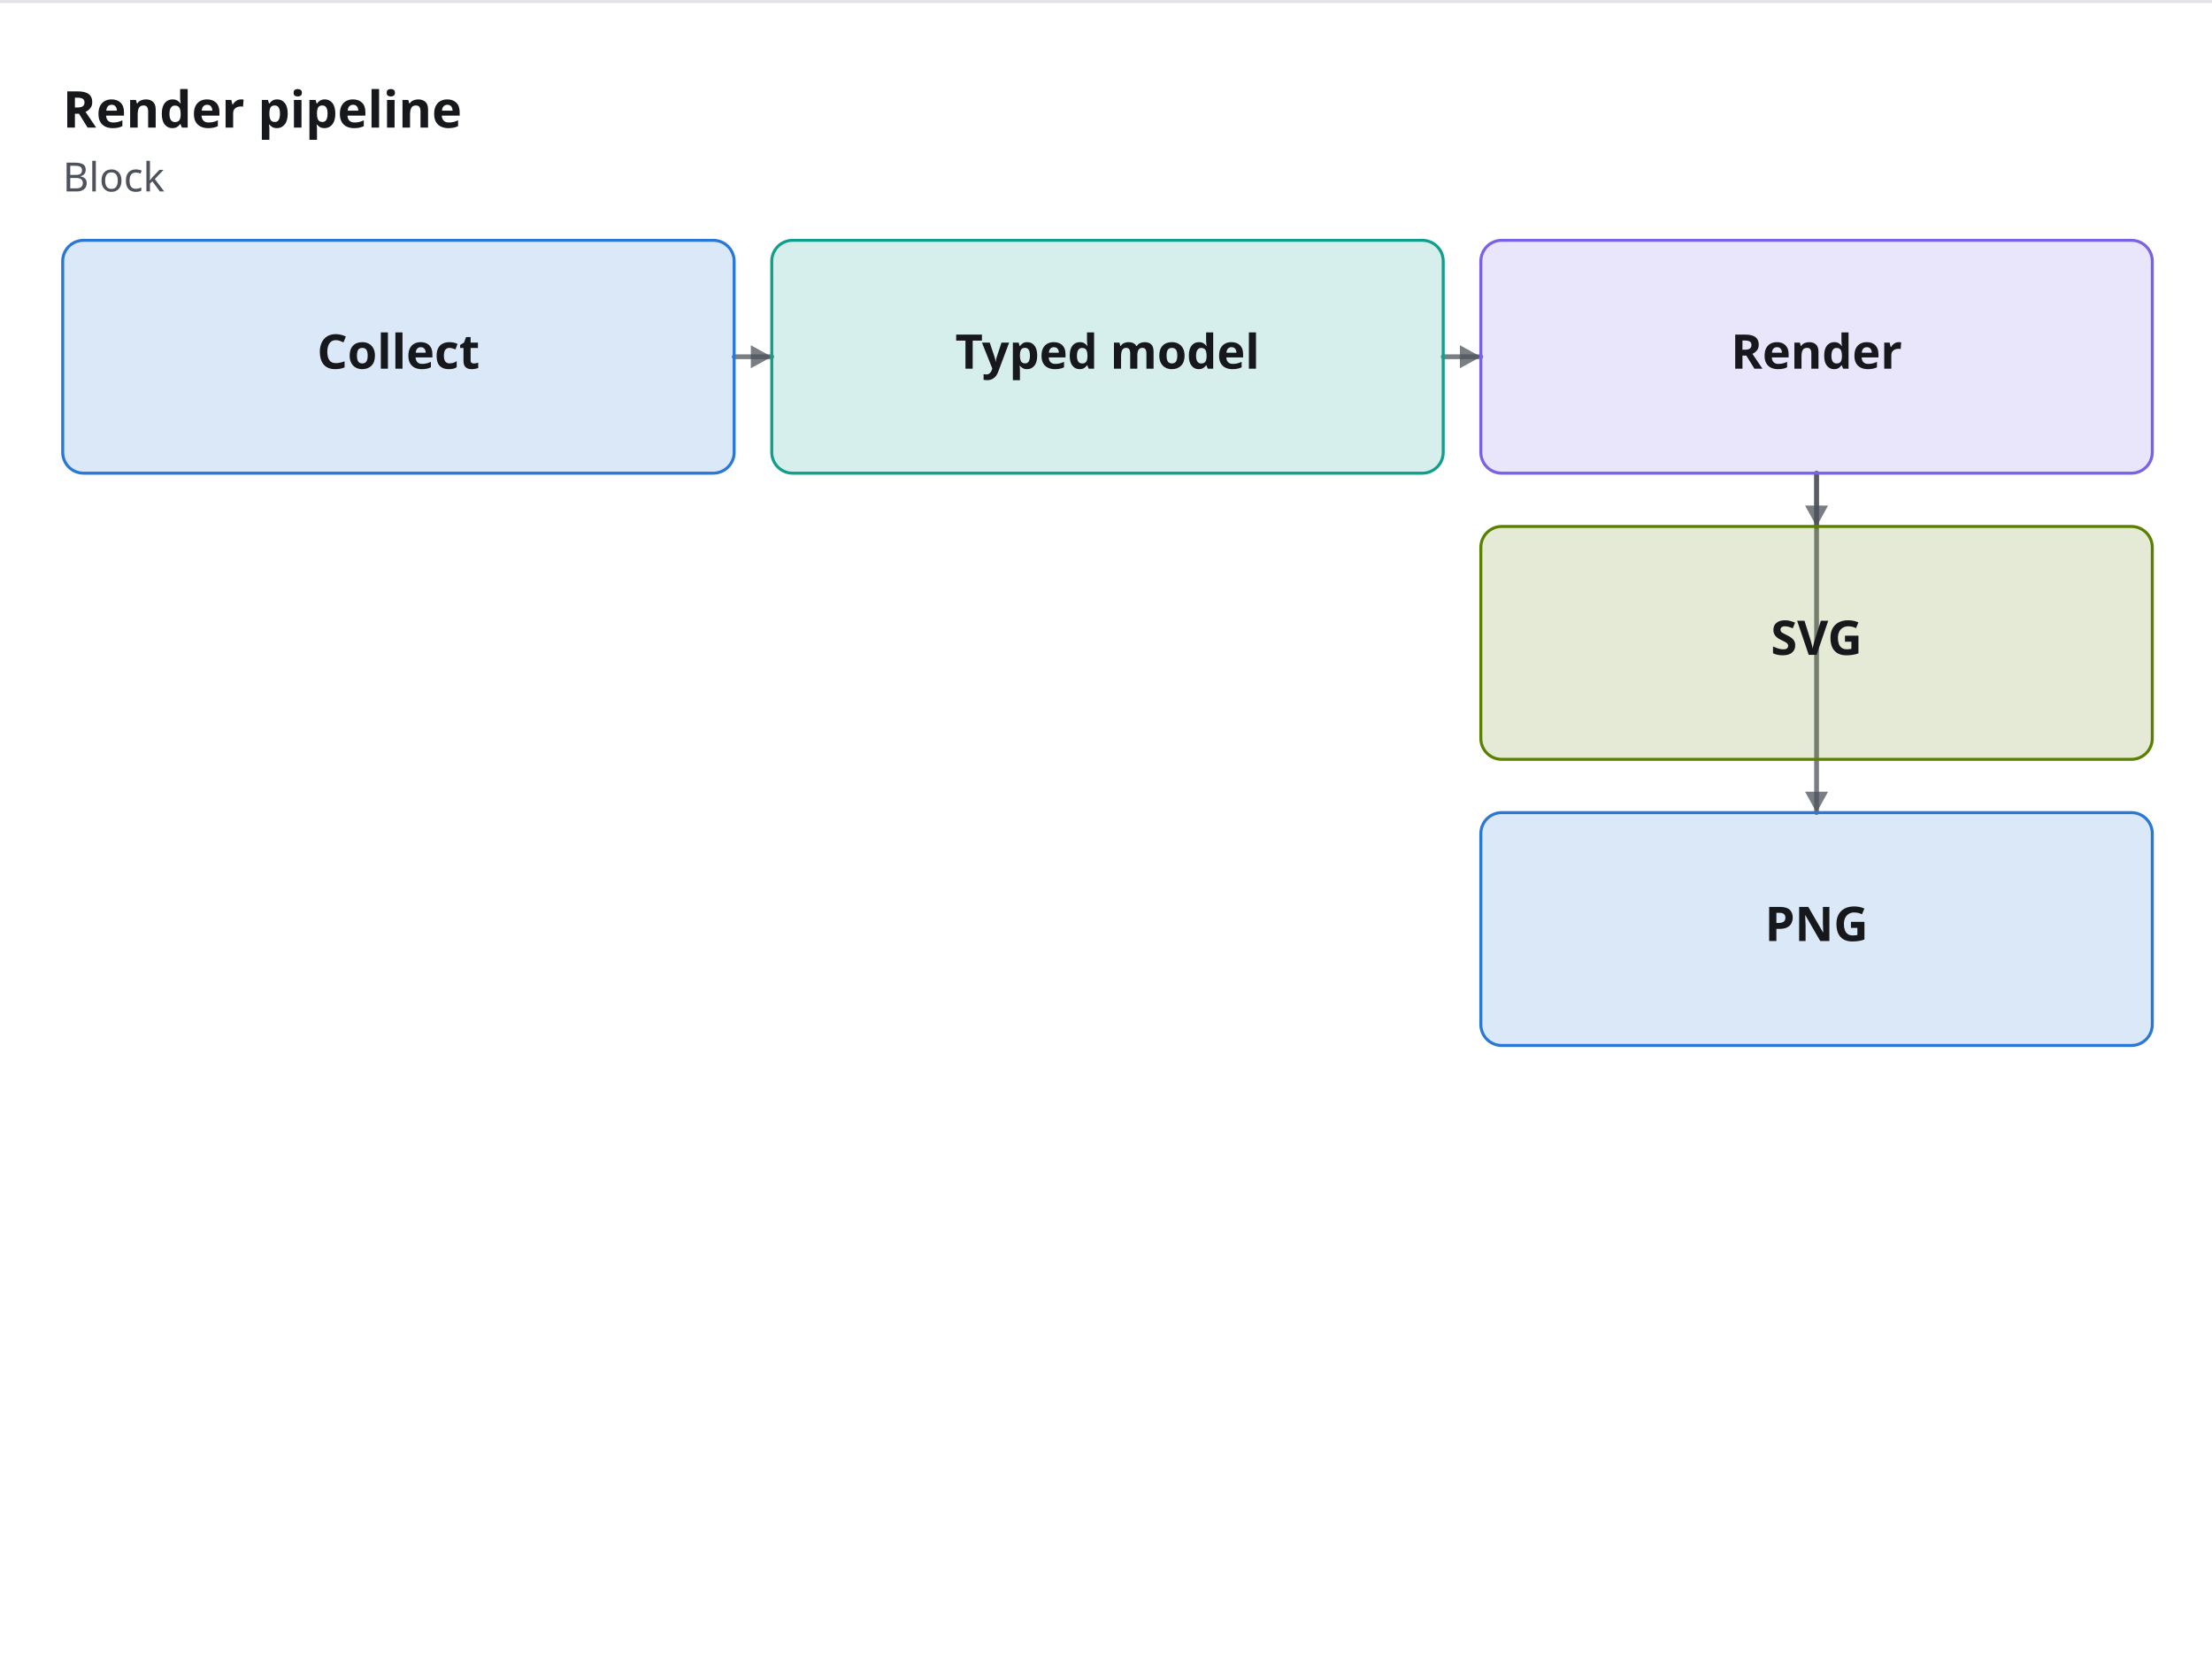
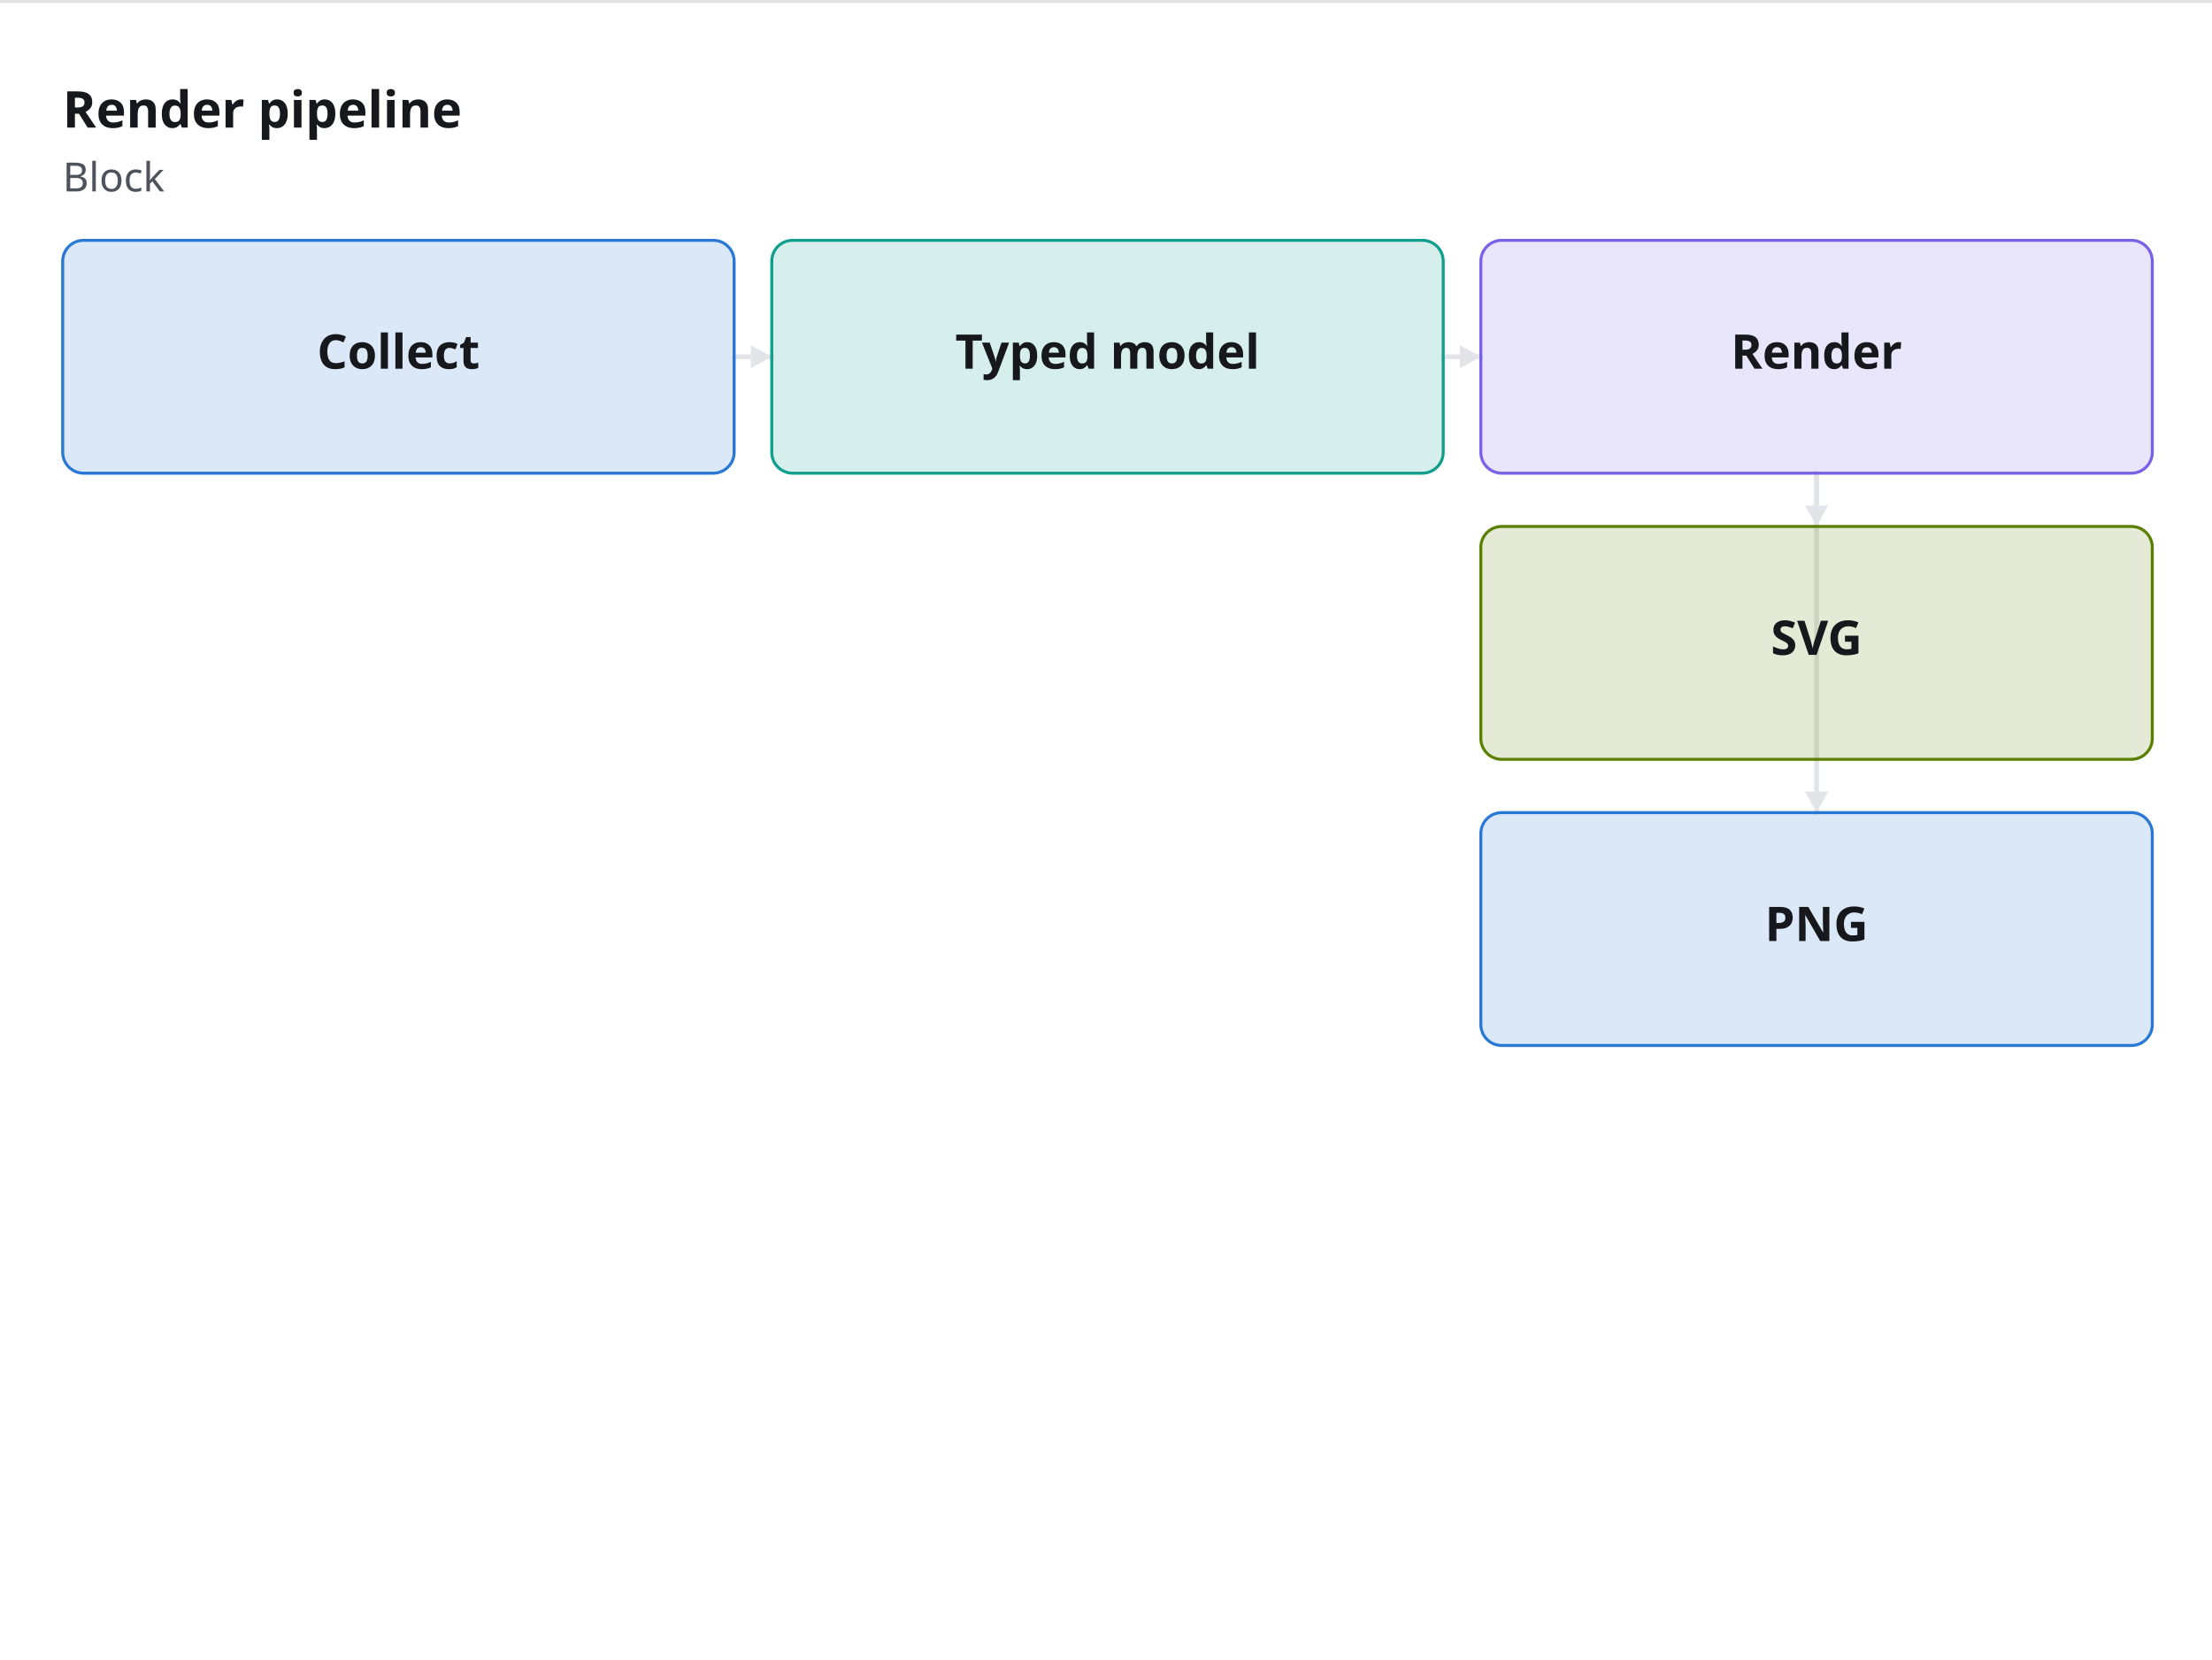
- <svg xmlns="http://www.w3.org/2000/svg" id="cfx-visual-d28851ce" width="741" height="556" viewBox="9 0 741 555.8" role="img" aria-labelledby="cfx-visual-d28851ce-title cfx-visual-d28851ce-desc" preserveAspectRatio="xMidYMid meet" shape-rendering="geometricPrecision" text-rendering="geometricPrecision" data-cfx-look="graphite" style="max-width:100%;height:auto;display:block" data-cfx-label-layout="measured" data-cfx-label-count="7" data-cfx-label-dropped="0">
+ <svg xmlns="http://www.w3.org/2000/svg" id="cfx-visual-cdd3a527" width="741" height="556" viewBox="9 0 741 555.8" role="img" aria-labelledby="cfx-visual-cdd3a527-title cfx-visual-cdd3a527-desc" preserveAspectRatio="xMidYMid meet" shape-rendering="geometricPrecision" text-rendering="geometricPrecision" data-cfx-look="graphite" style="max-width:100%;height:auto;display:block" data-cfx-label-layout="measured" data-cfx-label-count="7" data-cfx-label-dropped="0">
  <defs>
-     <style>#cfx-visual-d28851ce .cfx-guide-stroke,#cfx-visual-d28851ce .cfx-premium-stroke{vector-effect:non-scaling-stroke;shape-rendering:geometricPrecision}#cfx-visual-d28851ce text{text-rendering:geometricPrecision;-webkit-font-smoothing:antialiased}</style>
-     <clipPath id="cfx-visual-d28851ce-visualCardClip">
+     <style>#cfx-visual-cdd3a527 .cfx-guide-stroke,#cfx-visual-cdd3a527 .cfx-premium-stroke{vector-effect:non-scaling-stroke;shape-rendering:geometricPrecision}#cfx-visual-cdd3a527 text{text-rendering:geometricPrecision;-webkit-font-smoothing:antialiased}</style>
+     <clipPath id="cfx-visual-cdd3a527-visualCardClip">
      <rect x="0" y="0" width="760" height="570" rx="3" />
    </clipPath>
  </defs>
+   <rect data-cfx-role="visual-background" width="100%" height="100%" fill="#F2F3F4" />
  <rect data-cfx-role="visual-card" class="cfx-guide-stroke" x="0.5" y="0.5" width="759" height="569" rx="2.5" fill="#FFFFFF" stroke="#E2E4E7" />
  <text data-cfx-role="visual-title" x="30" y="42.75" fill="#16181C" font-family="Calibri, Carlito, Segoe UI, system-ui, sans-serif" font-size="17" font-weight="700" data-cfx-label-original="Render pipeline" data-cfx-label-status="placed" data-cfx-label-x="30" data-cfx-label-y="30" data-cfx-label-width="111.579" data-cfx-label-height="17">Render pipeline</text>
  <text data-cfx-role="visual-subtitle" x="30" y="64.125" fill="#4D525B" font-family="Calibri, Carlito, Segoe UI, system-ui, sans-serif" font-size="13.5" data-cfx-label-original="Block" data-cfx-label-status="placed" data-cfx-label-x="30" data-cfx-label-y="54" data-cfx-label-width="29.406" data-cfx-label-height="13.5">Block</text>
-   <line data-cfx-role="block-layout-edge" data-source-id="collect" data-target-id="model" x1="254.933" y1="119.5" x2="267.533" y2="119.5" stroke="rgba(77,82,91,0.749)" stroke-width="1.6" stroke-linecap="round" />
-   <path data-cfx-role="block-layout-edge-arrow" d="M 267.533 119.5 L 260.523 123.354 L 260.523 115.646 Z" fill="rgba(77,82,91,0.749)" />
-   <line data-cfx-role="block-layout-edge" data-source-id="model" data-target-id="render" x1="492.467" y1="119.5" x2="505.067" y2="119.5" stroke="rgba(77,82,91,0.749)" stroke-width="1.6" stroke-linecap="round" />
-   <path data-cfx-role="block-layout-edge-arrow" d="M 505.067 119.5 L 498.056 123.354 L 498.056 115.646 Z" fill="rgba(77,82,91,0.749)" />
-   <line data-cfx-role="block-layout-edge" data-source-id="render" data-target-id="svg" x1="617.533" y1="158.5" x2="617.533" y2="176.35" stroke="rgba(77,82,91,0.749)" stroke-width="1.6" stroke-linecap="round" />
-   <path data-cfx-role="block-layout-edge-arrow" d="M 617.533 176.35 L 613.679 169.34 L 621.387 169.34 Z" fill="rgba(77,82,91,0.749)" />
-   <line data-cfx-role="block-layout-edge" data-source-id="render" data-target-id="png" x1="617.533" y1="158.5" x2="617.533" y2="272.2" stroke="rgba(77,82,91,0.749)" stroke-width="1.6" stroke-linecap="round" />
-   <path data-cfx-role="block-layout-edge-arrow" d="M 617.533 272.2 L 613.679 265.19 L 621.387 265.19 Z" fill="rgba(77,82,91,0.749)" />
+   <line data-cfx-role="block-layout-edge" data-source-id="collect" data-target-id="model" x1="254.933" y1="119.5" x2="267.533" y2="119.5" stroke="#E2E4E7" stroke-width="1.6" stroke-linecap="round" />
+   <path data-cfx-role="block-layout-edge-arrow" d="M 267.533 119.5 L 260.523 123.354 L 260.523 115.646 Z" fill="#E2E4E7" />
+   <line data-cfx-role="block-layout-edge" data-source-id="model" data-target-id="render" x1="492.467" y1="119.5" x2="505.067" y2="119.5" stroke="#E2E4E7" stroke-width="1.6" stroke-linecap="round" />
+   <path data-cfx-role="block-layout-edge-arrow" d="M 505.067 119.5 L 498.056 123.354 L 498.056 115.646 Z" fill="#E2E4E7" />
+   <line data-cfx-role="block-layout-edge" data-source-id="render" data-target-id="svg" x1="617.533" y1="158.5" x2="617.533" y2="176.35" stroke="#E2E4E7" stroke-width="1.6" stroke-linecap="round" />
+   <path data-cfx-role="block-layout-edge-arrow" d="M 617.533 176.35 L 613.679 169.34 L 621.387 169.34 Z" fill="#E2E4E7" />
+   <line data-cfx-role="block-layout-edge" data-source-id="render" data-target-id="png" x1="617.533" y1="158.5" x2="617.533" y2="272.2" stroke="#E2E4E7" stroke-width="1.6" stroke-linecap="round" />
+   <path data-cfx-role="block-layout-edge-arrow" d="M 617.533 272.2 L 613.679 265.19 L 621.387 265.19 Z" fill="#E2E4E7" />
  <rect data-cfx-role="block-layout-node" data-block-id="collect" x="30" y="80.5" width="224.933" height="78" rx="7" fill="rgba(42,120,214,0.165)" stroke="#2A78D6" />
  <text data-cfx-role="block-layout-node-label" x="142.467" y="123.5" text-anchor="middle" fill="#16181C" font-family="Calibri, Carlito, Segoe UI, system-ui, sans-serif" font-size="16" font-weight="700" data-cfx-label-original="Collect" data-cfx-label-status="placed" data-cfx-label-x="119.854" data-cfx-label-y="111.5" data-cfx-label-width="45.227" data-cfx-label-height="16">Collect</text>
  <rect data-cfx-role="block-layout-node" data-block-id="model" x="267.533" y="80.5" width="224.933" height="78" rx="7" fill="rgba(15,159,140,0.165)" stroke="#0F9F8C" />
  <text data-cfx-role="block-layout-node-label" x="380" y="123.5" text-anchor="middle" fill="#16181C" font-family="Calibri, Carlito, Segoe UI, system-ui, sans-serif" font-size="16" font-weight="700" data-cfx-label-original="Typed model" data-cfx-label-status="placed" data-cfx-label-x="336.984" data-cfx-label-y="111.5" data-cfx-label-width="86.031" data-cfx-label-height="16">Typed model</text>
  <rect data-cfx-role="block-layout-node" data-block-id="render" x="505.067" y="80.5" width="224.933" height="78" rx="7" fill="rgba(123,97,232,0.165)" stroke="#7B61E8" />
  <text data-cfx-role="block-layout-node-label" x="617.533" y="123.5" text-anchor="middle" fill="#16181C" font-family="Calibri, Carlito, Segoe UI, system-ui, sans-serif" font-size="16" font-weight="700" data-cfx-label-original="Render" data-cfx-label-status="placed" data-cfx-label-x="593.662" data-cfx-label-y="111.5" data-cfx-label-width="47.742" data-cfx-label-height="16">Render</text>
  <rect data-cfx-role="block-layout-node" data-block-id="svg" x="505.067" y="176.35" width="224.933" height="78" rx="7" fill="rgba(91,127,0,0.165)" stroke="#5B7F00" />
  <text data-cfx-role="block-layout-node-label" x="617.533" y="219.35" text-anchor="middle" fill="#16181C" font-family="Calibri, Carlito, Segoe UI, system-ui, sans-serif" font-size="16" font-weight="700" data-cfx-label-original="SVG" data-cfx-label-status="placed" data-cfx-label-x="604.142" data-cfx-label-y="207.35" data-cfx-label-width="26.781" data-cfx-label-height="16">SVG</text>
  <rect data-cfx-role="block-layout-node" data-block-id="png" x="505.067" y="272.2" width="224.933" height="78" rx="7" fill="rgba(42,120,214,0.165)" stroke="#2A78D6" />
  <text data-cfx-role="block-layout-node-label" x="617.533" y="315.2" text-anchor="middle" fill="#16181C" font-family="Calibri, Carlito, Segoe UI, system-ui, sans-serif" font-size="16" font-weight="700" data-cfx-label-original="PNG" data-cfx-label-status="placed" data-cfx-label-x="602.908" data-cfx-label-y="303.2" data-cfx-label-width="29.25" data-cfx-label-height="16">PNG</text>
</svg>
